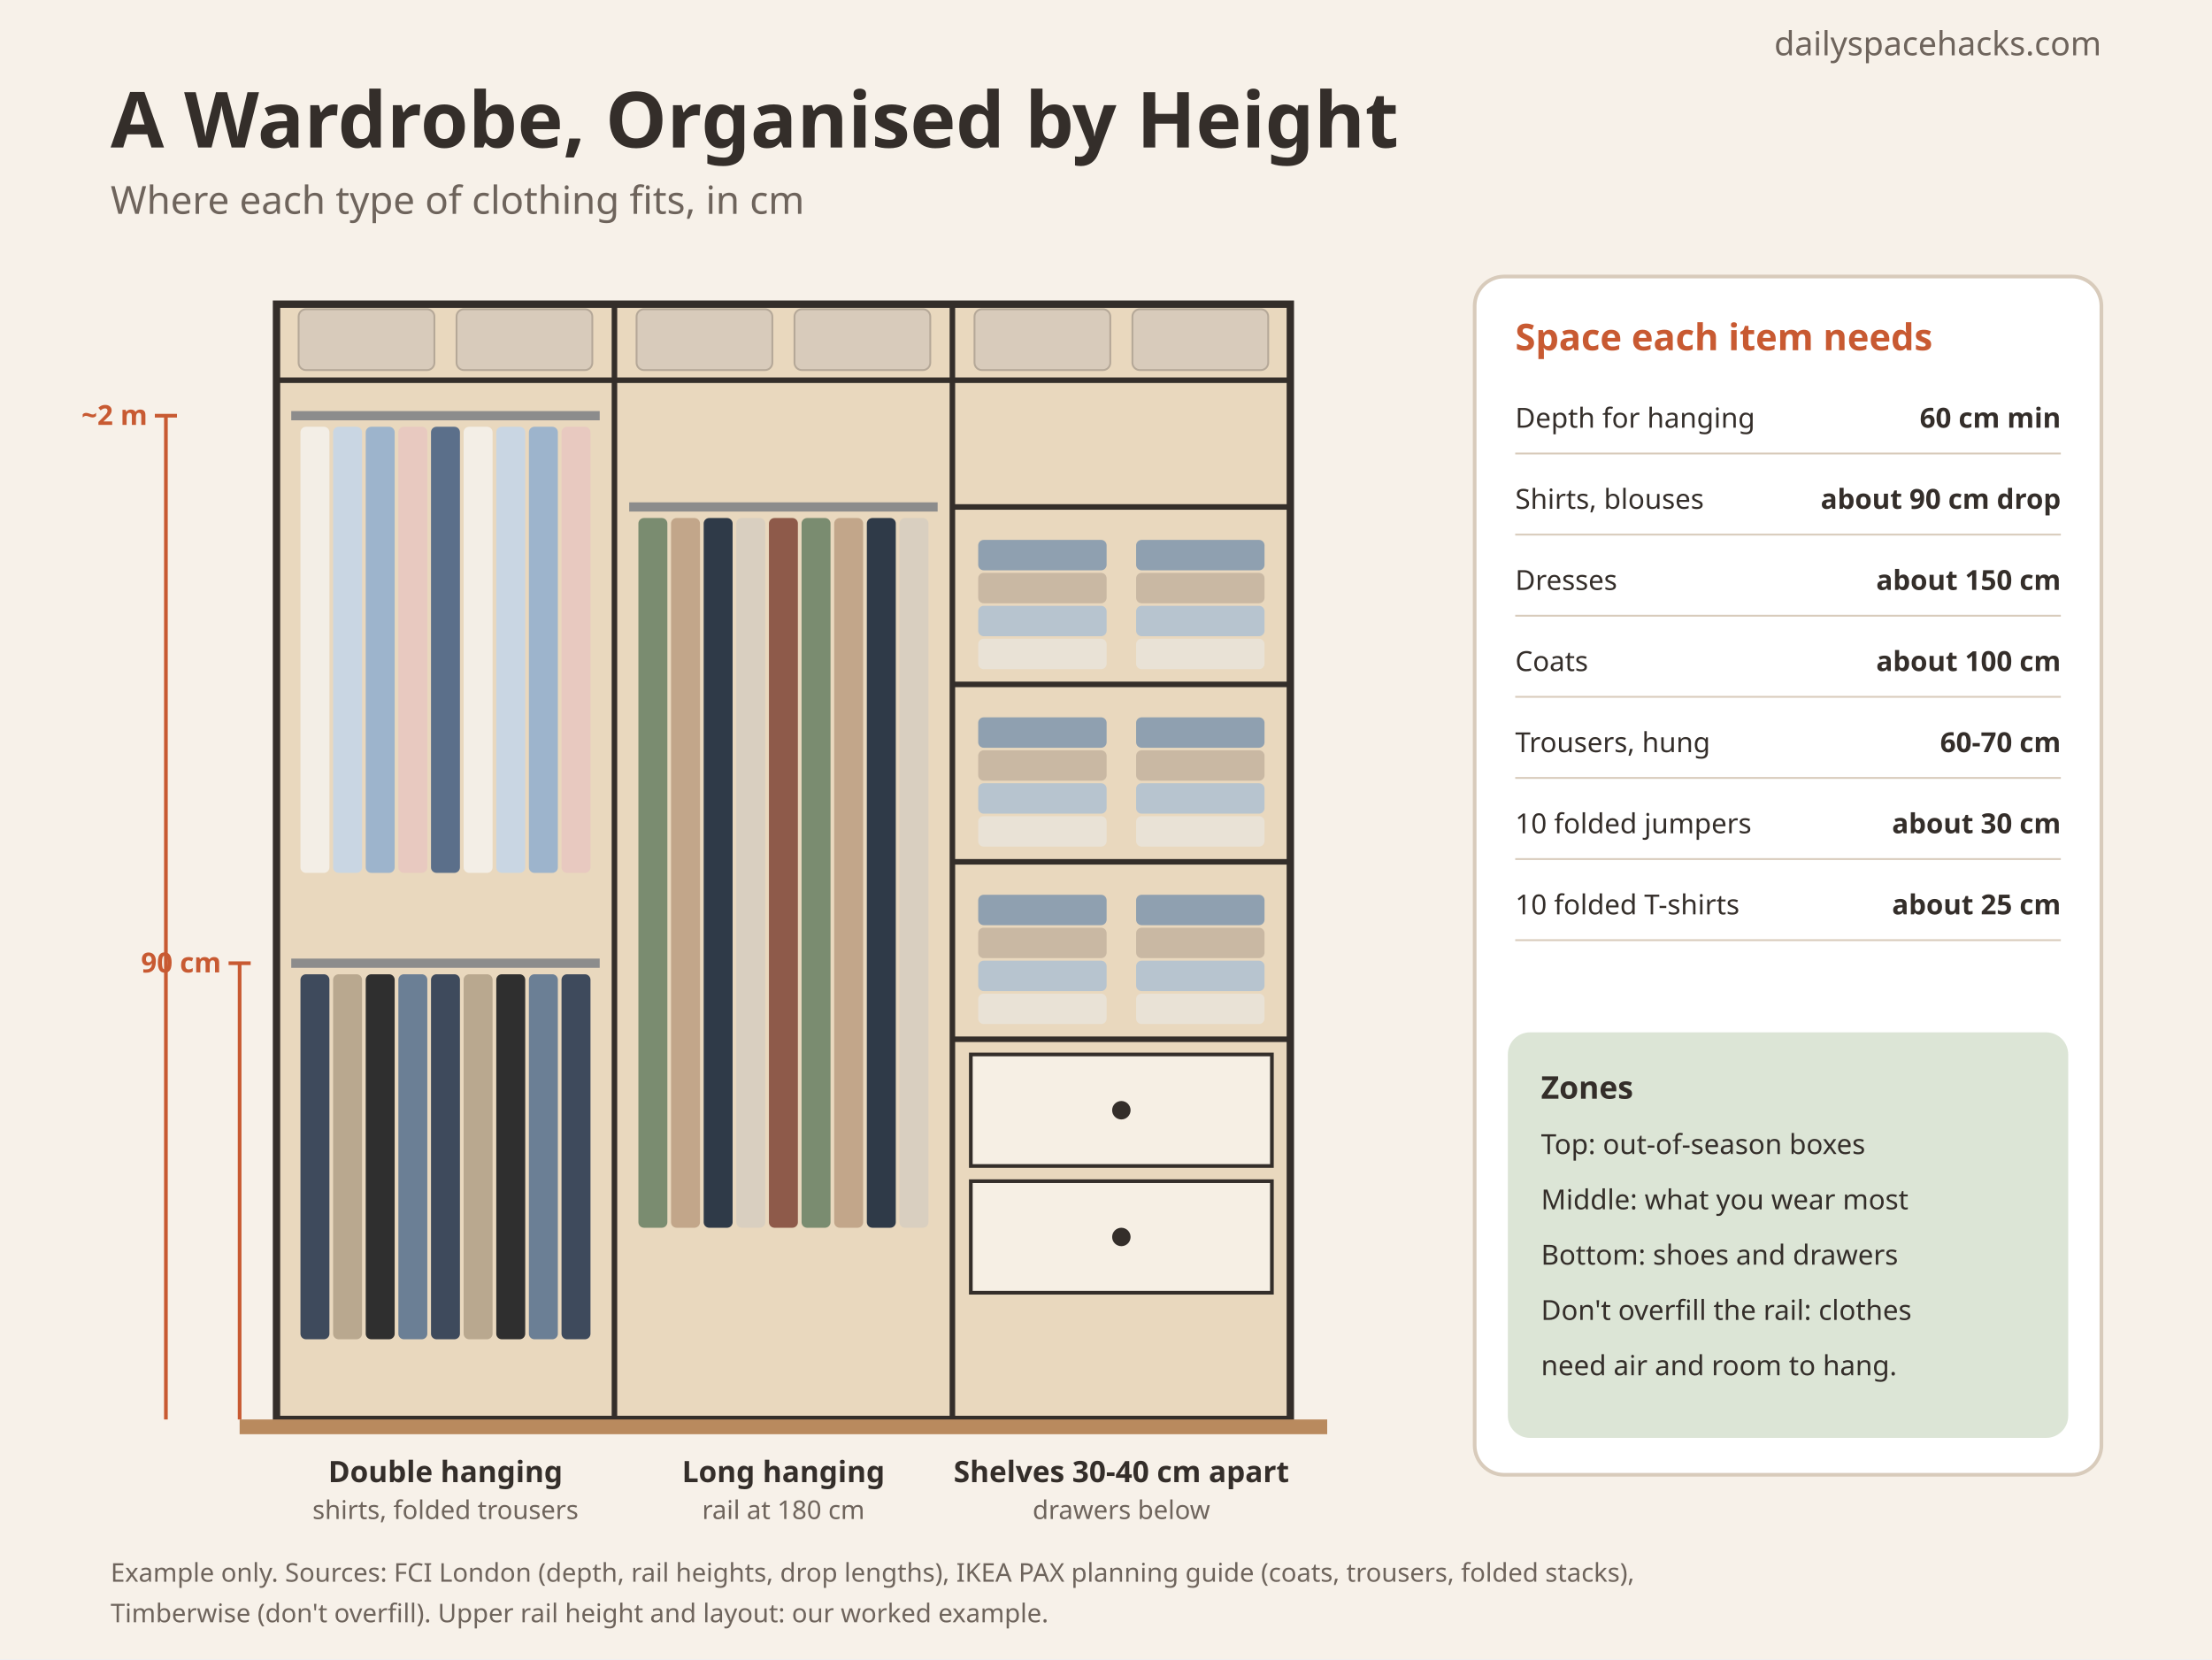
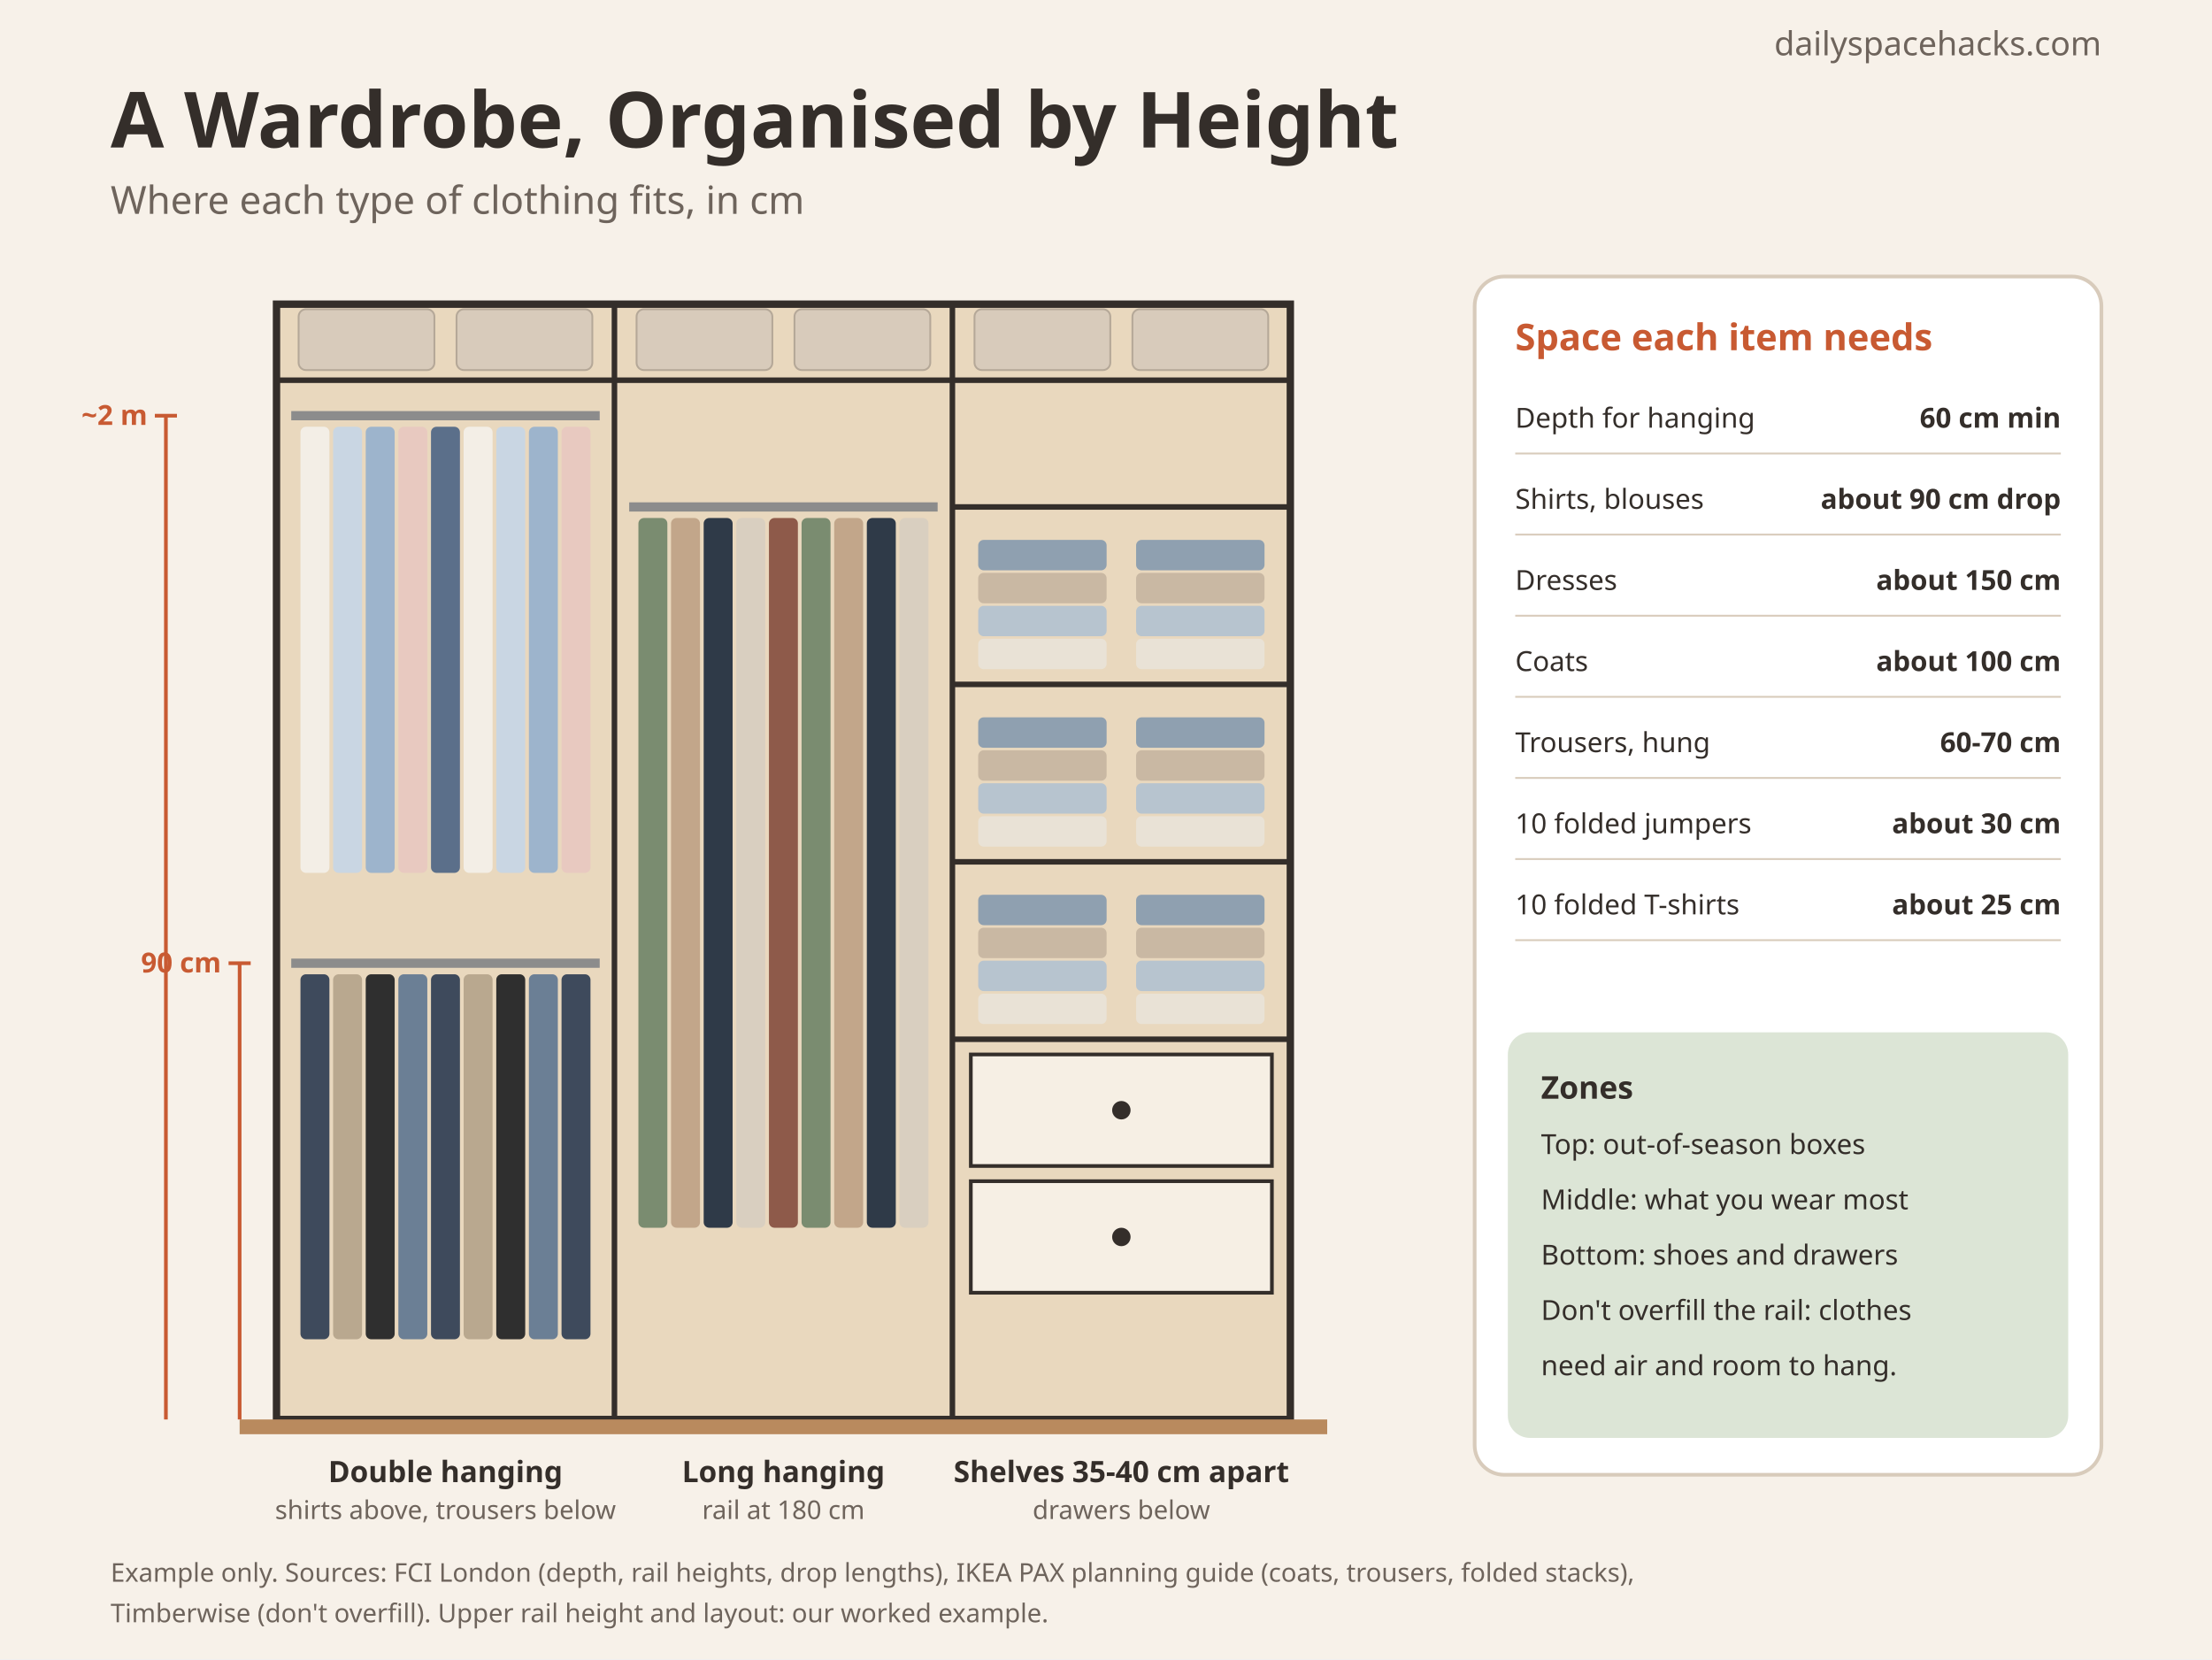
<svg xmlns="http://www.w3.org/2000/svg" viewBox="0 0 1200 900" font-family="Poppins, sans-serif" role="img" aria-labelledby="ow-t ow-d">
  <rect width="1200" height="900" fill="#F7F1E9" />
  <text x="60" y="80" font-size="42" font-weight="700" fill="#342E2A">A Wardrobe, Organised by Height</text>
  <text x="60" y="116" font-size="21" fill="#6E645C">Where each type of clothing fits, in cm</text>
  <text x="1140" y="30" font-size="18" fill="#6E645C" text-anchor="end">dailyspacehacks.com</text>
  <rect x="150" y="165.0" width="550.0" height="605.0" fill="#E9D8BE" stroke="#342E2A" stroke-width="4" />
  <line x1="333.333" y1="165.0" x2="333.333" y2="770" stroke="#342E2A" stroke-width="3" />
  <line x1="516.667" y1="165.0" x2="516.667" y2="770" stroke="#342E2A" stroke-width="3" />
  <line x1="150" y1="206.25" x2="700.0" y2="206.25" stroke="#342E2A" stroke-width="3" />
  <rect x="162.0" y="167.75" width="73.667" height="33.0" rx="4" fill="#D8CBBB" stroke="#B5A898" />
  <rect x="247.667" y="167.75" width="73.667" height="33.0" rx="4" fill="#D8CBBB" stroke="#B5A898" />
  <rect x="345.333" y="167.75" width="73.667" height="33.0" rx="4" fill="#D8CBBB" stroke="#B5A898" />
  <rect x="431" y="167.75" width="73.667" height="33.0" rx="4" fill="#D8CBBB" stroke="#B5A898" />
  <rect x="528.667" y="167.75" width="73.667" height="33.0" rx="4" fill="#D8CBBB" stroke="#B5A898" />
  <rect x="614.333" y="167.75" width="73.667" height="33.0" rx="4" fill="#D8CBBB" stroke="#B5A898" />
  <line x1="158" y1="225.5" x2="325.333" y2="225.5" stroke="#8C8C8C" stroke-width="5" />
  <rect x="163.0" y="231.5" width="15.704" height="242.0" rx="3" fill="#F3EEE6" />
  <rect x="180.704" y="231.5" width="15.704" height="242.0" rx="3" fill="#C9D6E3" />
  <rect x="198.407" y="231.5" width="15.704" height="242.0" rx="3" fill="#9DB4CC" />
  <rect x="216.111" y="231.5" width="15.704" height="242.0" rx="3" fill="#E8C9C0" />
  <rect x="233.815" y="231.5" width="15.704" height="242.0" rx="3" fill="#5B6F8A" />
  <rect x="251.519" y="231.5" width="15.704" height="242.0" rx="3" fill="#F3EEE6" />
  <rect x="269.222" y="231.5" width="15.704" height="242.0" rx="3" fill="#C9D6E3" />
  <rect x="286.926" y="231.5" width="15.704" height="242.0" rx="3" fill="#9DB4CC" />
  <rect x="304.63" y="231.5" width="15.704" height="242.0" rx="3" fill="#E8C9C0" />
  <line x1="158" y1="522.5" x2="325.333" y2="522.5" stroke="#8C8C8C" stroke-width="5" />
  <rect x="163.0" y="528.5" width="15.704" height="198.0" rx="3" fill="#3E4A5C" />
  <rect x="180.704" y="528.5" width="15.704" height="198.0" rx="3" fill="#B9A88F" />
  <rect x="198.407" y="528.5" width="15.704" height="198.0" rx="3" fill="#2F2F2F" />
  <rect x="216.111" y="528.5" width="15.704" height="198.0" rx="3" fill="#6B7F95" />
  <rect x="233.815" y="528.5" width="15.704" height="198.0" rx="3" fill="#3E4A5C" />
  <rect x="251.519" y="528.5" width="15.704" height="198.0" rx="3" fill="#B9A88F" />
  <rect x="269.222" y="528.5" width="15.704" height="198.0" rx="3" fill="#2F2F2F" />
  <rect x="286.926" y="528.5" width="15.704" height="198.0" rx="3" fill="#6B7F95" />
  <rect x="304.63" y="528.5" width="15.704" height="198.0" rx="3" fill="#3E4A5C" />
  <line x1="341.333" y1="275.0" x2="508.667" y2="275.0" stroke="#8C8C8C" stroke-width="5" />
  <rect x="346.333" y="281.0" width="15.704" height="385.0" rx="3" fill="#7A8C70" />
  <rect x="364.037" y="281.0" width="15.704" height="385.0" rx="3" fill="#C2A68A" />
  <rect x="381.741" y="281.0" width="15.704" height="385.0" rx="3" fill="#2F3A48" />
  <rect x="399.444" y="281.0" width="15.704" height="385.0" rx="3" fill="#D9CFC0" />
  <rect x="417.148" y="281.0" width="15.704" height="385.0" rx="3" fill="#8E5A4A" />
  <rect x="434.852" y="281.0" width="15.704" height="385.0" rx="3" fill="#7A8C70" />
  <rect x="452.556" y="281.0" width="15.704" height="385.0" rx="3" fill="#C2A68A" />
  <rect x="470.259" y="281.0" width="15.704" height="385.0" rx="3" fill="#2F3A48" />
  <rect x="487.963" y="281.0" width="15.704" height="385.0" rx="3" fill="#D9CFC0" />
  <line x1="516.667" y1="563.75" x2="700.0" y2="563.75" stroke="#342E2A" stroke-width="3" />
  <line x1="516.667" y1="467.5" x2="700.0" y2="467.5" stroke="#342E2A" stroke-width="3" />
  <line x1="516.667" y1="371.25" x2="700.0" y2="371.25" stroke="#342E2A" stroke-width="3" />
  <line x1="516.667" y1="275.0" x2="700.0" y2="275.0" stroke="#342E2A" stroke-width="3" />
  <rect x="530.667" y="539.0" width="69.667" height="16.5" rx="3" fill="#E9E2D6" />
  <rect x="530.667" y="521.125" width="69.667" height="16.5" rx="3" fill="#B7C4CF" />
  <rect x="530.667" y="503.25" width="69.667" height="16.5" rx="3" fill="#C9B8A3" />
  <rect x="530.667" y="485.375" width="69.667" height="16.5" rx="3" fill="#8FA0B0" />
  <rect x="616.333" y="539.0" width="69.667" height="16.5" rx="3" fill="#E9E2D6" />
  <rect x="616.333" y="521.125" width="69.667" height="16.5" rx="3" fill="#B7C4CF" />
  <rect x="616.333" y="503.25" width="69.667" height="16.5" rx="3" fill="#C9B8A3" />
  <rect x="616.333" y="485.375" width="69.667" height="16.5" rx="3" fill="#8FA0B0" />
  <rect x="530.667" y="442.75" width="69.667" height="16.5" rx="3" fill="#E9E2D6" />
  <rect x="530.667" y="424.875" width="69.667" height="16.5" rx="3" fill="#B7C4CF" />
  <rect x="530.667" y="407.0" width="69.667" height="16.5" rx="3" fill="#C9B8A3" />
  <rect x="530.667" y="389.125" width="69.667" height="16.5" rx="3" fill="#8FA0B0" />
  <rect x="616.333" y="442.75" width="69.667" height="16.5" rx="3" fill="#E9E2D6" />
  <rect x="616.333" y="424.875" width="69.667" height="16.5" rx="3" fill="#B7C4CF" />
  <rect x="616.333" y="407.0" width="69.667" height="16.5" rx="3" fill="#C9B8A3" />
  <rect x="616.333" y="389.125" width="69.667" height="16.5" rx="3" fill="#8FA0B0" />
  <rect x="530.667" y="346.5" width="69.667" height="16.5" rx="3" fill="#E9E2D6" />
  <rect x="530.667" y="328.625" width="69.667" height="16.5" rx="3" fill="#B7C4CF" />
  <rect x="530.667" y="310.75" width="69.667" height="16.5" rx="3" fill="#C9B8A3" />
  <rect x="530.667" y="292.875" width="69.667" height="16.5" rx="3" fill="#8FA0B0" />
  <rect x="616.333" y="346.5" width="69.667" height="16.5" rx="3" fill="#E9E2D6" />
  <rect x="616.333" y="328.625" width="69.667" height="16.5" rx="3" fill="#B7C4CF" />
  <rect x="616.333" y="310.75" width="69.667" height="16.5" rx="3" fill="#C9B8A3" />
  <rect x="616.333" y="292.875" width="69.667" height="16.5" rx="3" fill="#8FA0B0" />
  <rect x="526.667" y="640.75" width="163.333" height="60.5" fill="#F6EFE4" stroke="#342E2A" stroke-width="2" />
  <circle cx="608.333" cy="671.0" r="5" fill="#342E2A" />
  <rect x="526.667" y="572.0" width="163.333" height="60.5" fill="#F6EFE4" stroke="#342E2A" stroke-width="2" />
  <circle cx="608.333" cy="602.25" r="5" fill="#342E2A" />
  <rect x="130" y="770" width="590.0" height="8" fill="#B98A5E" />
  <line x1="130" y1="770" x2="130" y2="522.5" stroke="#C85A32" stroke-width="2" />
  <line x1="124" y1="522.5" x2="136" y2="522.5" stroke="#C85A32" stroke-width="2" />
  <text x="120" y="527.5" font-size="15" font-weight="700" fill="#C85A32" text-anchor="end">90 cm</text>
  <line x1="90" y1="770" x2="90" y2="225.5" stroke="#C85A32" stroke-width="2" />
  <line x1="84" y1="225.5" x2="96" y2="225.5" stroke="#C85A32" stroke-width="2" />
  <text x="80" y="230.5" font-size="15" font-weight="700" fill="#C85A32" text-anchor="end">~2 m</text>
  <text x="241.667" y="804" font-size="16" font-weight="700" fill="#342E2A" text-anchor="middle">Double hanging</text>
-   <text x="241.667" y="824" font-size="14" fill="#6E645C" text-anchor="middle">shirts, folded trousers</text>
+   <text x="241.667" y="824" font-size="14" fill="#6E645C" text-anchor="middle">shirts above, trousers below</text>
  <text x="425" y="804" font-size="16" font-weight="700" fill="#342E2A" text-anchor="middle">Long hanging</text>
  <text x="425" y="824" font-size="14" fill="#6E645C" text-anchor="middle">rail at 180 cm</text>
-   <text x="608.333" y="804" font-size="16" font-weight="700" fill="#342E2A" text-anchor="middle">Shelves 30-40 cm apart</text>
+   <text x="608.333" y="804" font-size="16" font-weight="700" fill="#342E2A" text-anchor="middle">Shelves 35-40 cm apart</text>
  <text x="608.333" y="824" font-size="14" fill="#6E645C" text-anchor="middle">drawers below</text>
  <rect x="800" y="150" width="340" height="650" rx="16" fill="#FFFFFF" stroke="#D8CBBB" stroke-width="2" />
  <text x="822" y="190" font-size="20" font-weight="700" fill="#C85A32">Space each item needs</text>
  <text x="822" y="232" font-size="15" fill="#342E2A">Depth for hanging</text>
  <text x="1118" y="232" font-size="15" font-weight="700" fill="#342E2A" text-anchor="end">60 cm min</text>
  <line x1="822" y1="246" x2="1118" y2="246" stroke="#D8CBBB" />
  <text x="822" y="276" font-size="15" fill="#342E2A">Shirts, blouses</text>
  <text x="1118" y="276" font-size="15" font-weight="700" fill="#342E2A" text-anchor="end">about 90 cm drop</text>
  <line x1="822" y1="290" x2="1118" y2="290" stroke="#D8CBBB" />
  <text x="822" y="320" font-size="15" fill="#342E2A">Dresses</text>
  <text x="1118" y="320" font-size="15" font-weight="700" fill="#342E2A" text-anchor="end">about 150 cm</text>
  <line x1="822" y1="334" x2="1118" y2="334" stroke="#D8CBBB" />
  <text x="822" y="364" font-size="15" fill="#342E2A">Coats</text>
  <text x="1118" y="364" font-size="15" font-weight="700" fill="#342E2A" text-anchor="end">about 100 cm</text>
  <line x1="822" y1="378" x2="1118" y2="378" stroke="#D8CBBB" />
  <text x="822" y="408" font-size="15" fill="#342E2A">Trousers, hung</text>
  <text x="1118" y="408" font-size="15" font-weight="700" fill="#342E2A" text-anchor="end">60-70 cm</text>
  <line x1="822" y1="422" x2="1118" y2="422" stroke="#D8CBBB" />
  <text x="822" y="452" font-size="15" fill="#342E2A">10 folded jumpers</text>
  <text x="1118" y="452" font-size="15" font-weight="700" fill="#342E2A" text-anchor="end">about 30 cm</text>
  <line x1="822" y1="466" x2="1118" y2="466" stroke="#D8CBBB" />
  <text x="822" y="496" font-size="15" fill="#342E2A">10 folded T-shirts</text>
  <text x="1118" y="496" font-size="15" font-weight="700" fill="#342E2A" text-anchor="end">about 25 cm</text>
  <line x1="822" y1="510" x2="1118" y2="510" stroke="#D8CBBB" />
  <rect x="818" y="560" width="304" height="220" rx="12" fill="#DCE5D6" />
  <text x="836" y="596" font-size="17" font-weight="700" fill="#342E2A">Zones</text>
  <text x="836" y="626" font-size="15" font-weight="400" fill="#342E2A">Top: out-of-season boxes</text>
  <text x="836" y="656" font-size="15" font-weight="400" fill="#342E2A">Middle: what you wear most</text>
  <text x="836" y="686" font-size="15" font-weight="400" fill="#342E2A">Bottom: shoes and drawers</text>
  <text x="836" y="716" font-size="15" font-weight="400" fill="#342E2A">Don't overfill the rail: clothes</text>
  <text x="836" y="746" font-size="15" font-weight="400" fill="#342E2A">need air and room to hang.</text>
  <text x="60" y="858" font-size="14" fill="#6E645C">Example only. Sources: FCI London (depth, rail heights, drop lengths), IKEA PAX planning guide (coats, trousers, folded stacks),</text>
  <text x="60" y="880" font-size="14" fill="#6E645C">Timberwise (don't overfill). Upper rail height and layout: our worked example.</text>
</svg>
